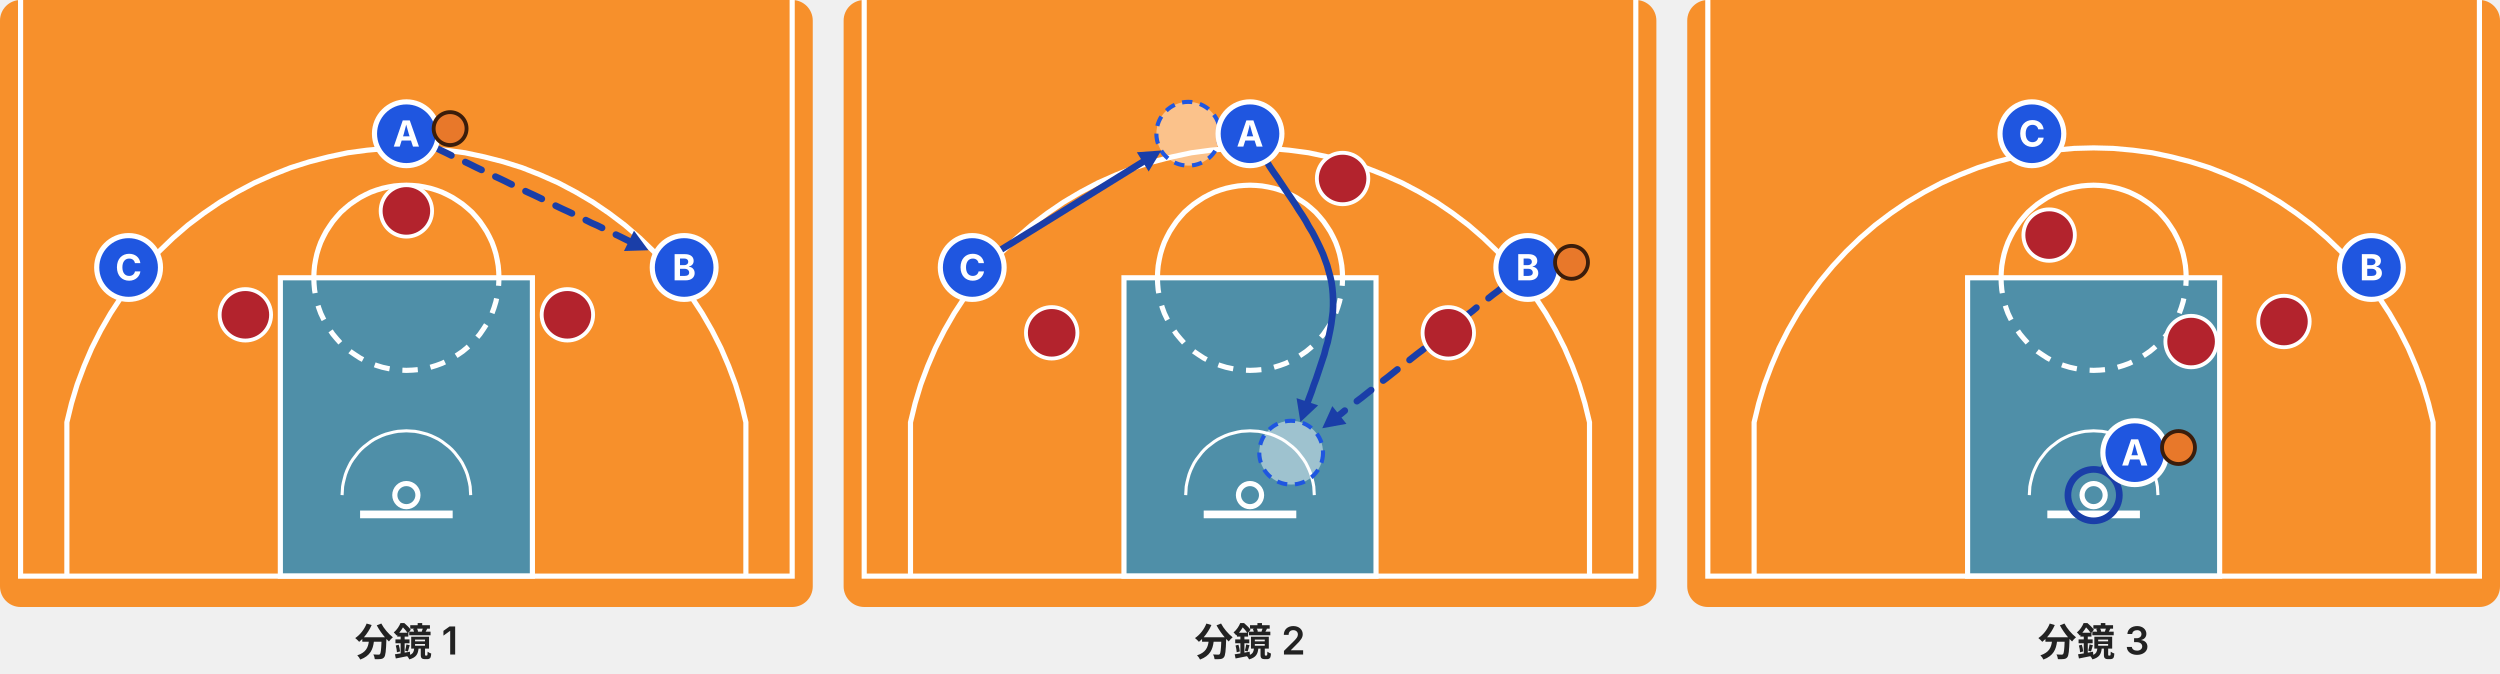
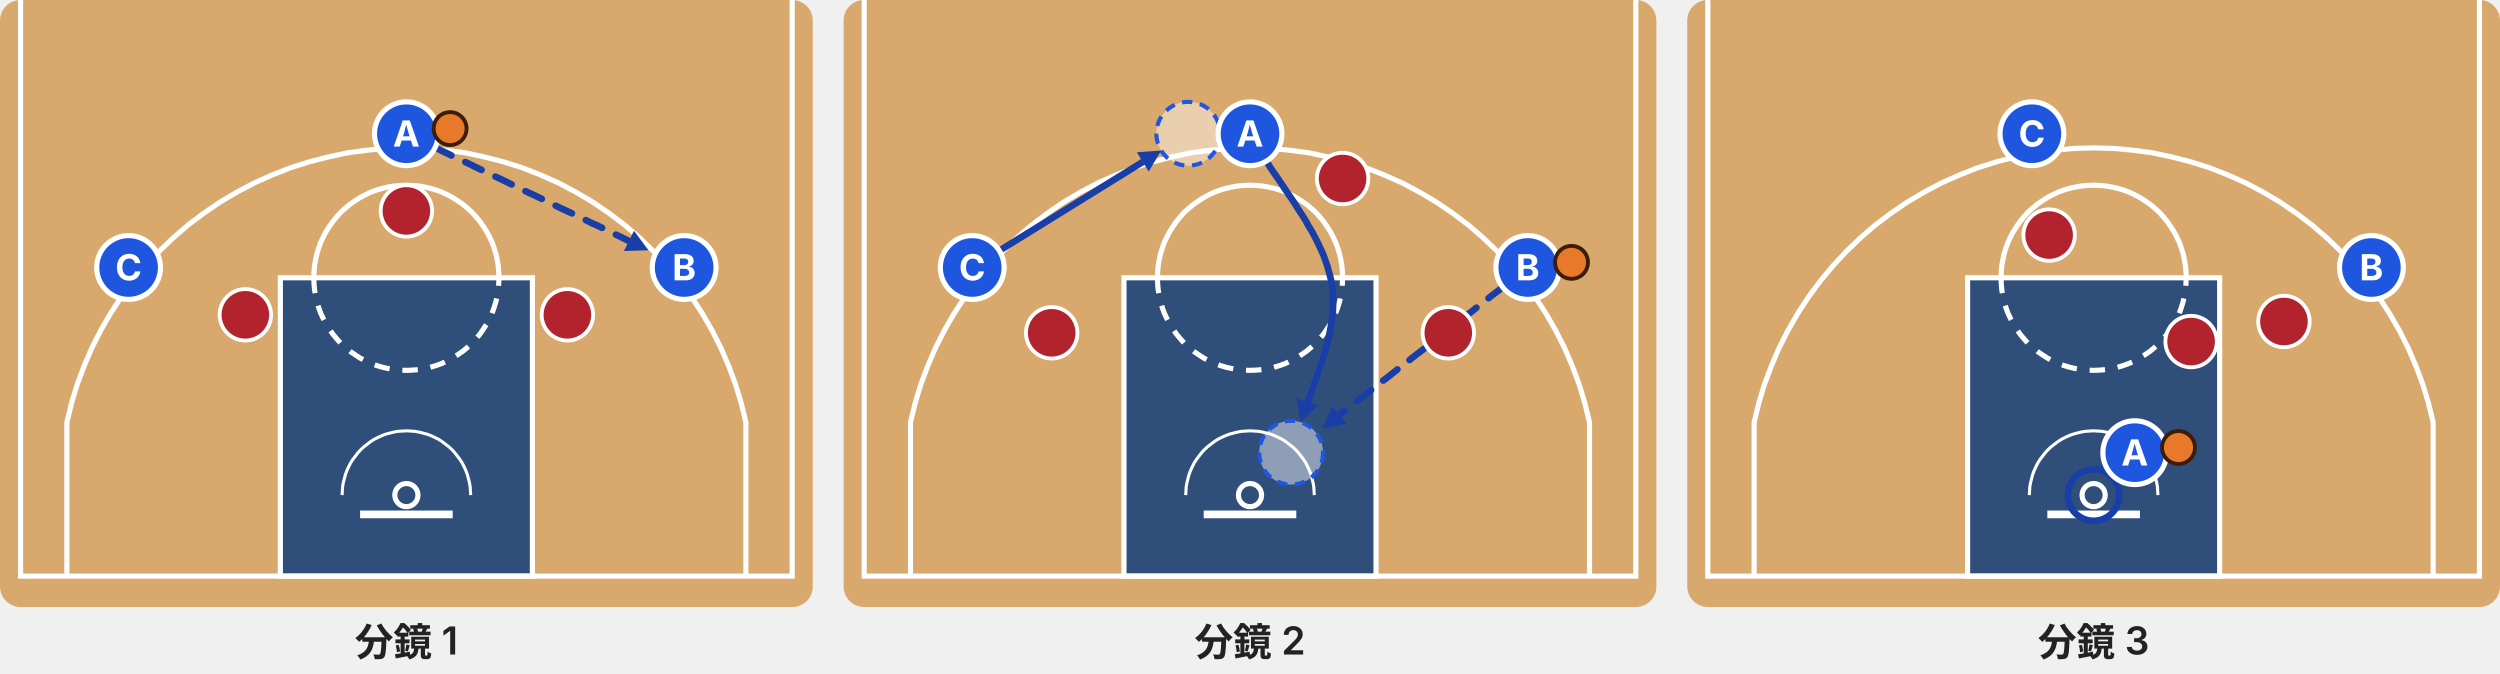
<svg xmlns="http://www.w3.org/2000/svg" viewBox="0 0 972.0 262.0" width="972.0" height="262.0" font-family="-apple-system, 'PingFang TC', 'Noto Sans TC', sans-serif">
  <g transform="translate(0,0)">
-     <rect width="316.0" height="236.0" rx="8" fill="#f7902b" />
-     <rect x="109.0" y="108.0" width="98.0" height="116.0" fill="#4f8fa8" stroke="#ffffff" stroke-width="2" />
+     <rect width="316.0" height="236.0" rx="8" fill="#d9a86c" />
+     <rect x="109.0" y="108.0" width="98.0" height="116.0" fill="#2f4f7a" stroke="#ffffff" stroke-width="2" />
    <polyline points="8.0,0.0 8.0,224.0 308.0,224.0 308.0,0.0" fill="none" stroke="#ffffff" stroke-width="2" />
    <polyline points="194.0,108.0 193.9,105.6 193.7,103.3 193.3,101.0 192.8,98.7 192.1,96.4 191.3,94.2 190.3,92.1 189.2,90.0 187.9,88.0 186.6,86.1 185.1,84.3 183.5,82.5 181.7,80.9 179.9,79.4 178.0,78.1 176.0,76.8 173.9,75.7 171.8,74.7 169.6,73.9 167.3,73.2 165.0,72.7 162.7,72.3 160.4,72.1 158.0,72.0 155.6,72.1 153.3,72.3 151.0,72.7 148.7,73.2 146.4,73.9 144.2,74.7 142.1,75.7 140.0,76.8 138.0,78.1 136.1,79.4 134.3,80.9 132.5,82.5 130.9,84.3 129.4,86.1 128.1,88.0 126.8,90.0 125.7,92.1 124.7,94.2 123.9,96.4 123.2,98.7 122.7,101.0 122.3,103.3 122.1,105.6 122.0,108.0" fill="none" stroke="#ffffff" stroke-width="2" />
    <polyline points="122.0,108.0 122.1,110.4 122.3,112.7 122.7,115.0 123.2,117.3 123.9,119.6 124.7,121.8 125.7,123.9 126.8,126.0 128.1,128.0 129.4,129.9 130.9,131.7 132.5,133.5 134.3,135.1 136.1,136.6 138.0,137.9 140.0,139.2 142.1,140.3 144.2,141.3 146.4,142.1 148.7,142.8 151.0,143.3 153.3,143.7 155.6,143.9 158.0,144.0 160.4,143.9 162.7,143.7 165.0,143.3 167.3,142.8 169.6,142.1 171.8,141.3 173.9,140.3 176.0,139.2 178.0,137.9 179.9,136.6 181.7,135.1 183.5,133.5 185.1,131.7 186.6,129.9 187.9,128.0 189.2,126.0 190.3,123.9 191.3,121.8 192.1,119.6 192.8,117.3 193.3,115.0 193.7,112.7 193.9,110.4 194.0,108.0" fill="none" stroke="#ffffff" stroke-width="2" stroke-dasharray="6 5" />
    <polyline points="290.0,224.0 290.0,164.2 288.2,156.8 286.0,149.5 283.3,142.3 280.3,135.3 276.8,128.4 273.0,121.8 268.8,115.4 264.3,109.3 259.4,103.4 254.2,97.8 248.7,92.5 242.9,87.5 236.8,82.9 230.5,78.6 223.9,74.7 217.1,71.1 210.1,68.0 203.0,65.2 195.7,62.9 188.3,61.0 180.8,59.4 173.3,58.4 165.6,57.7 158.0,57.5 150.4,57.7 142.7,58.4 135.2,59.4 127.7,61.0 120.3,62.9 113.0,65.2 105.9,68.0 98.9,71.1 92.1,74.7 85.5,78.6 79.2,82.9 73.1,87.5 67.3,92.5 61.8,97.8 56.6,103.4 51.7,109.3 47.2,115.4 43.0,121.8 39.2,128.4 35.7,135.3 32.7,142.3 30.0,149.5 27.8,156.8 26.0,164.2 26.0,224.0" fill="none" stroke="#ffffff" stroke-width="2" />
    <polyline points="183.0,192.5 182.9,190.9 182.8,189.2 182.5,187.6 182.1,186.0 181.7,184.5 181.1,182.9 180.4,181.4 179.7,180.0 178.8,178.6 177.8,177.3 176.8,176.0 175.7,174.8 174.5,173.7 173.2,172.7 171.9,171.7 170.5,170.8 169.1,170.1 167.6,169.4 166.0,168.8 164.5,168.4 162.9,168.0 161.3,167.7 159.6,167.6 158.0,167.5 156.4,167.6 154.7,167.7 153.1,168.0 151.5,168.4 150.0,168.8 148.4,169.4 146.9,170.1 145.5,170.8 144.1,171.7 142.8,172.7 141.5,173.7 140.3,174.8 139.2,176.0 138.2,177.3 137.2,178.6 136.3,180.0 135.6,181.4 134.9,182.9 134.3,184.5 133.9,186.0 133.5,187.6 133.2,189.2 133.1,190.9 133.0,192.5" fill="none" stroke="#ffffff" stroke-width="1.2" />
    <line x1="140.0" y1="200.0" x2="176.0" y2="200.0" stroke="#ffffff" stroke-width="3" />
    <circle cx="158.0" cy="192.5" r="4.5" fill="none" stroke="#ffffff" stroke-width="2" />
    <polyline points="169.2,57.4 169.3,57.4 171.5,58.5 173.8,59.6 176.0,60.7 178.3,61.8 180.5,62.8 182.8,63.9 185.0,65.0 187.3,66.1 189.5,67.2 191.8,68.3 194.0,69.3 196.3,70.4 198.5,71.5 200.8,72.6 203.0,73.7 205.3,74.8 207.5,75.8 209.8,76.9 212.0,78.0 214.3,79.1 216.5,80.2 218.8,81.3 221.0,82.3 223.3,83.4 225.5,84.5 227.8,85.6 230.0,86.7 232.3,87.7 234.5,88.8 236.8,89.9 239.0,91.0 241.3,92.1 243.5,93.2 245.8,94.3 246.0,94.4" fill="none" stroke="#1a3ea8" stroke-width="2.6" stroke-linecap="round" stroke-linejoin="round" stroke-dasharray="7 6" />
    <polygon points="252.1,97.3 246.5,89.7 242.6,97.6" fill="#1a3ea8" />
    <circle cx="158.0" cy="82.0" r="10.0" fill="#b3232d" stroke="#fff" stroke-width="1.5" />
    <circle cx="220.6" cy="122.4" r="10.0" fill="#b3232d" stroke="#fff" stroke-width="1.5" />
    <circle cx="95.4" cy="122.4" r="10.0" fill="#b3232d" stroke="#fff" stroke-width="1.5" />
    <circle cx="158.0" cy="52.0" r="12.4" fill="#1f56e0" stroke="#fff" stroke-width="2" />
    <text x="158.0" y="57.0" font-size="14" font-weight="700" fill="#fff" text-anchor="middle">A</text>
    <circle cx="266.0" cy="104.0" r="12.4" fill="#1f56e0" stroke="#fff" stroke-width="2" />
    <text x="266.0" y="109.0" font-size="14" font-weight="700" fill="#fff" text-anchor="middle">B</text>
    <circle cx="50.0" cy="104.0" r="12.4" fill="#1f56e0" stroke="#fff" stroke-width="2" />
    <text x="50.0" y="109.0" font-size="14" font-weight="700" fill="#fff" text-anchor="middle">C</text>
    <circle cx="175.0" cy="50.0" r="6.4" fill="#e8782a" stroke="#3b1d0b" stroke-width="1.5" />
    <text x="158.0" y="255.0" font-size="15" font-weight="600" fill="#222" text-anchor="middle">分鏡 1</text>
  </g>
  <g transform="translate(328,0)">
-     <rect width="316.0" height="236.0" rx="8" fill="#f7902b" />
-     <rect x="109.0" y="108.0" width="98.0" height="116.0" fill="#4f8fa8" stroke="#ffffff" stroke-width="2" />
+     <rect width="316.0" height="236.0" rx="8" fill="#d9a86c" />
+     <rect x="109.0" y="108.0" width="98.0" height="116.0" fill="#2f4f7a" stroke="#ffffff" stroke-width="2" />
    <polyline points="8.0,0.0 8.0,224.0 308.0,224.0 308.0,0.0" fill="none" stroke="#ffffff" stroke-width="2" />
    <polyline points="194.0,108.0 193.9,105.6 193.7,103.3 193.3,101.0 192.8,98.7 192.1,96.4 191.3,94.2 190.3,92.1 189.2,90.0 187.9,88.0 186.6,86.1 185.1,84.3 183.5,82.5 181.7,80.9 179.9,79.4 178.0,78.1 176.0,76.8 173.9,75.7 171.8,74.7 169.6,73.9 167.3,73.2 165.0,72.7 162.7,72.3 160.4,72.1 158.0,72.0 155.6,72.1 153.3,72.3 151.0,72.7 148.7,73.2 146.4,73.9 144.2,74.7 142.1,75.7 140.0,76.8 138.0,78.1 136.1,79.4 134.3,80.9 132.5,82.5 130.9,84.3 129.4,86.1 128.1,88.0 126.8,90.0 125.7,92.1 124.7,94.2 123.9,96.4 123.2,98.7 122.7,101.0 122.3,103.3 122.1,105.6 122.0,108.0" fill="none" stroke="#ffffff" stroke-width="2" />
    <polyline points="122.0,108.0 122.1,110.4 122.3,112.7 122.7,115.0 123.2,117.3 123.9,119.6 124.7,121.8 125.7,123.9 126.8,126.0 128.1,128.0 129.4,129.9 130.9,131.7 132.5,133.5 134.3,135.1 136.1,136.6 138.0,137.9 140.0,139.2 142.1,140.3 144.2,141.3 146.4,142.1 148.7,142.8 151.0,143.3 153.3,143.7 155.6,143.9 158.0,144.0 160.4,143.9 162.7,143.7 165.0,143.3 167.3,142.8 169.6,142.1 171.8,141.3 173.9,140.3 176.0,139.2 178.0,137.9 179.9,136.6 181.7,135.1 183.5,133.5 185.1,131.7 186.6,129.9 187.9,128.0 189.2,126.0 190.3,123.9 191.3,121.8 192.1,119.6 192.8,117.3 193.3,115.0 193.7,112.7 193.9,110.4 194.0,108.0" fill="none" stroke="#ffffff" stroke-width="2" stroke-dasharray="6 5" />
    <polyline points="290.0,224.0 290.0,164.2 288.2,156.8 286.0,149.5 283.3,142.3 280.3,135.3 276.8,128.4 273.0,121.8 268.8,115.4 264.3,109.3 259.4,103.4 254.2,97.8 248.7,92.5 242.9,87.5 236.8,82.9 230.5,78.6 223.9,74.7 217.1,71.1 210.1,68.0 203.0,65.2 195.7,62.9 188.3,61.0 180.8,59.4 173.3,58.4 165.6,57.7 158.0,57.5 150.4,57.7 142.7,58.4 135.2,59.4 127.7,61.0 120.3,62.9 113.0,65.2 105.9,68.0 98.9,71.1 92.1,74.7 85.5,78.6 79.2,82.9 73.1,87.5 67.3,92.5 61.8,97.8 56.6,103.4 51.7,109.3 47.2,115.4 43.0,121.8 39.2,128.4 35.7,135.3 32.7,142.3 30.0,149.5 27.8,156.8 26.0,164.2 26.0,224.0" fill="none" stroke="#ffffff" stroke-width="2" />
    <polyline points="183.0,192.5 182.9,190.9 182.8,189.2 182.5,187.6 182.1,186.0 181.7,184.5 181.1,182.9 180.4,181.4 179.7,180.0 178.8,178.6 177.8,177.3 176.8,176.0 175.7,174.8 174.5,173.7 173.2,172.7 171.9,171.7 170.5,170.8 169.1,170.1 167.6,169.4 166.0,168.8 164.5,168.4 162.9,168.0 161.3,167.7 159.6,167.6 158.0,167.5 156.4,167.6 154.7,167.7 153.1,168.0 151.5,168.4 150.0,168.8 148.4,169.4 146.9,170.1 145.5,170.8 144.1,171.7 142.8,172.7 141.5,173.7 140.3,174.8 139.2,176.0 138.2,177.3 137.2,178.6 136.3,180.0 135.6,181.4 134.9,182.9 134.3,184.5 133.9,186.0 133.5,187.6 133.2,189.2 133.1,190.9 133.0,192.5" fill="none" stroke="#ffffff" stroke-width="1.2" />
    <line x1="140.0" y1="200.0" x2="176.0" y2="200.0" stroke="#ffffff" stroke-width="3" />
    <circle cx="158.0" cy="192.5" r="4.5" fill="none" stroke="#ffffff" stroke-width="2" />
    <circle cx="174.0" cy="176.0" r="12.4" fill="#ffffff" fill-opacity="0.45" stroke="#1f56e0" stroke-width="1.6" stroke-dasharray="4 3" />
    <circle cx="134.0" cy="52.0" r="12.4" fill="#ffffff" fill-opacity="0.45" stroke="#1f56e0" stroke-width="1.6" stroke-dasharray="4 3" />
    <polyline points="164.3,62.6 164.4,62.6 165.7,64.8 167.1,66.9 168.6,69.0 170.0,71.1 171.4,73.2 172.8,75.3 174.3,77.5 175.7,79.6 177.0,81.7 178.4,83.8 179.7,85.9 180.9,88.1 182.2,90.2 183.3,92.3 184.4,94.5 185.4,96.6 186.4,98.8 187.2,101.0 188.0,103.2 188.6,105.4 189.2,107.6 189.7,109.8 190.0,112.0 190.2,114.3 190.3,116.6 190.3,118.9 190.2,121.2 189.9,123.6 189.6,125.9 189.2,128.2 188.7,130.6 188.2,133.0 187.5,135.3 186.9,137.7 186.1,140.1 185.3,142.5 184.5,144.9 183.7,147.3 182.8,149.7 182.0,152.1 181.1,154.5 180.2,156.9 179.9,157.7" fill="none" stroke="#1a3ea8" stroke-width="2.6" stroke-linecap="round" stroke-linejoin="round" />
    <polygon points="177.6,164.1 184.5,157.6 176.1,154.8" fill="#1a3ea8" />
    <polyline points="60.5,97.5 62.6,96.2 64.7,94.9 66.8,93.6 68.9,92.3 71.0,91.0 73.1,89.7 75.2,88.4 77.3,87.1 79.4,85.8 81.5,84.5 83.6,83.2 85.7,81.9 87.8,80.6 89.9,79.3 92.0,78.0 94.1,76.7 96.2,75.4 98.3,74.1 100.4,72.8 102.5,71.5 104.6,70.2 106.7,68.9 108.8,67.6 110.9,66.3 113.0,65.0 115.1,63.7 117.2,62.4 117.7,62.1" fill="none" stroke="#1a3ea8" stroke-width="2.6" stroke-linecap="round" stroke-linejoin="round" />
    <polygon points="123.5,58.5 114.0,59.2 118.6,66.7" fill="#1a3ea8" />
    <polyline points="256.2,111.6 256.2,111.7 254.3,113.2 252.3,114.7 250.3,116.3 248.4,117.8 246.4,119.3 244.5,120.9 242.5,122.4 240.6,123.9 238.6,125.4 236.6,127.0 234.7,128.5 232.7,130.0 230.8,131.6 228.8,133.1 226.9,134.6 224.9,136.2 222.9,137.7 221.0,139.2 219.0,140.8 217.1,142.3 215.1,143.8 213.1,145.4 211.2,146.9 209.2,148.4 207.3,150.0 205.3,151.5 203.4,153.0 201.4,154.6 199.4,156.1 197.5,157.6 195.5,159.1 193.6,160.7 191.6,162.2 191.5,162.3" fill="none" stroke="#1a3ea8" stroke-width="2.6" stroke-linecap="round" stroke-linejoin="round" stroke-dasharray="7 6" />
    <polygon points="186.1,166.5 195.5,164.8 190.0,157.9" fill="#1a3ea8" />
    <circle cx="194.0" cy="69.4" r="10.0" fill="#b3232d" stroke="#fff" stroke-width="1.5" />
    <circle cx="235.1" cy="129.4" r="10.0" fill="#b3232d" stroke="#fff" stroke-width="1.5" />
    <circle cx="80.9" cy="129.4" r="10.0" fill="#b3232d" stroke="#fff" stroke-width="1.5" />
    <circle cx="158.0" cy="52.0" r="12.4" fill="#1f56e0" stroke="#fff" stroke-width="2" />
    <text x="158.0" y="57.0" font-size="14" font-weight="700" fill="#fff" text-anchor="middle">A</text>
    <circle cx="266.0" cy="104.0" r="12.4" fill="#1f56e0" stroke="#fff" stroke-width="2" />
    <text x="266.0" y="109.0" font-size="14" font-weight="700" fill="#fff" text-anchor="middle">B</text>
    <circle cx="50.0" cy="104.0" r="12.4" fill="#1f56e0" stroke="#fff" stroke-width="2" />
    <text x="50.0" y="109.0" font-size="14" font-weight="700" fill="#fff" text-anchor="middle">C</text>
    <circle cx="283.0" cy="102.0" r="6.4" fill="#e8782a" stroke="#3b1d0b" stroke-width="1.5" />
    <text x="158.0" y="255.0" font-size="15" font-weight="600" fill="#222" text-anchor="middle">分鏡 2</text>
  </g>
  <g transform="translate(656,0)">
-     <rect width="316.0" height="236.0" rx="8" fill="#f7902b" />
-     <rect x="109.0" y="108.0" width="98.0" height="116.0" fill="#4f8fa8" stroke="#ffffff" stroke-width="2" />
+     <rect width="316.0" height="236.0" rx="8" fill="#d9a86c" />
+     <rect x="109.0" y="108.0" width="98.0" height="116.0" fill="#2f4f7a" stroke="#ffffff" stroke-width="2" />
    <polyline points="8.0,0.0 8.0,224.0 308.0,224.0 308.0,0.0" fill="none" stroke="#ffffff" stroke-width="2" />
    <polyline points="194.0,108.0 193.9,105.6 193.7,103.3 193.3,101.0 192.8,98.7 192.1,96.4 191.3,94.2 190.3,92.1 189.2,90.0 187.9,88.0 186.6,86.1 185.1,84.3 183.5,82.5 181.7,80.9 179.9,79.4 178.0,78.1 176.0,76.8 173.9,75.7 171.8,74.7 169.6,73.9 167.3,73.2 165.0,72.7 162.7,72.3 160.4,72.1 158.0,72.0 155.6,72.1 153.3,72.3 151.0,72.7 148.7,73.2 146.4,73.9 144.2,74.7 142.1,75.7 140.0,76.8 138.0,78.1 136.1,79.4 134.3,80.9 132.5,82.5 130.9,84.3 129.4,86.1 128.1,88.0 126.8,90.0 125.7,92.1 124.7,94.2 123.9,96.4 123.2,98.7 122.7,101.0 122.3,103.3 122.1,105.6 122.0,108.0" fill="none" stroke="#ffffff" stroke-width="2" />
    <polyline points="122.0,108.0 122.1,110.4 122.3,112.7 122.7,115.0 123.2,117.3 123.9,119.6 124.7,121.8 125.7,123.9 126.8,126.0 128.1,128.0 129.4,129.9 130.9,131.7 132.5,133.5 134.3,135.1 136.1,136.6 138.0,137.9 140.0,139.2 142.1,140.3 144.2,141.3 146.4,142.1 148.7,142.8 151.0,143.3 153.3,143.7 155.6,143.9 158.0,144.0 160.4,143.9 162.7,143.7 165.0,143.3 167.3,142.8 169.6,142.1 171.8,141.3 173.9,140.3 176.0,139.2 178.0,137.9 179.9,136.6 181.7,135.1 183.5,133.5 185.1,131.7 186.6,129.9 187.9,128.0 189.2,126.0 190.3,123.9 191.3,121.8 192.1,119.6 192.8,117.3 193.3,115.0 193.7,112.7 193.9,110.4 194.0,108.0" fill="none" stroke="#ffffff" stroke-width="2" stroke-dasharray="6 5" />
    <polyline points="290.0,224.0 290.0,164.2 288.2,156.8 286.0,149.5 283.3,142.3 280.3,135.3 276.8,128.4 273.0,121.8 268.8,115.4 264.3,109.3 259.4,103.4 254.2,97.8 248.7,92.5 242.9,87.5 236.8,82.9 230.5,78.6 223.9,74.7 217.1,71.1 210.1,68.0 203.0,65.2 195.7,62.9 188.3,61.0 180.8,59.4 173.3,58.4 165.6,57.7 158.0,57.5 150.4,57.7 142.7,58.4 135.2,59.4 127.7,61.0 120.3,62.9 113.0,65.2 105.9,68.0 98.9,71.1 92.1,74.7 85.5,78.6 79.2,82.9 73.1,87.5 67.3,92.5 61.8,97.8 56.6,103.4 51.7,109.3 47.2,115.4 43.0,121.8 39.2,128.4 35.7,135.3 32.7,142.3 30.0,149.5 27.8,156.8 26.0,164.2 26.0,224.0" fill="none" stroke="#ffffff" stroke-width="2" />
    <polyline points="183.0,192.5 182.9,190.9 182.8,189.2 182.5,187.6 182.1,186.0 181.7,184.5 181.1,182.9 180.4,181.4 179.7,180.0 178.8,178.6 177.8,177.3 176.8,176.0 175.7,174.8 174.5,173.7 173.2,172.7 171.9,171.7 170.5,170.8 169.1,170.1 167.6,169.4 166.0,168.8 164.5,168.4 162.9,168.0 161.3,167.7 159.6,167.6 158.0,167.5 156.4,167.6 154.7,167.7 153.1,168.0 151.5,168.4 150.0,168.8 148.4,169.4 146.9,170.1 145.5,170.8 144.1,171.7 142.8,172.7 141.5,173.7 140.3,174.8 139.2,176.0 138.2,177.3 137.2,178.6 136.3,180.0 135.6,181.4 134.9,182.9 134.3,184.5 133.9,186.0 133.5,187.6 133.2,189.2 133.1,190.9 133.0,192.5" fill="none" stroke="#ffffff" stroke-width="1.2" />
    <line x1="140.0" y1="200.0" x2="176.0" y2="200.0" stroke="#ffffff" stroke-width="3" />
    <circle cx="158.0" cy="192.5" r="4.5" fill="none" stroke="#ffffff" stroke-width="2" />
    <polyline points="163.0,181.5 161.7,183.2" fill="none" stroke="#1a3ea8" stroke-width="3.6" stroke-linecap="round" stroke-linejoin="round" stroke-dasharray="1 6" />
    <circle cx="158.0" cy="192.5" r="10.0" fill="none" stroke="#1a3ea8" stroke-width="2.6" />
    <circle cx="195.9" cy="132.8" r="10.0" fill="#b3232d" stroke="#fff" stroke-width="1.5" />
    <circle cx="232.0" cy="125.0" r="10.0" fill="#b3232d" stroke="#fff" stroke-width="1.5" />
    <circle cx="140.7" cy="91.4" r="10.0" fill="#b3232d" stroke="#fff" stroke-width="1.5" />
    <circle cx="174.0" cy="176.0" r="12.4" fill="#1f56e0" stroke="#fff" stroke-width="2" />
    <text x="174.0" y="181.0" font-size="14" font-weight="700" fill="#fff" text-anchor="middle">A</text>
    <circle cx="266.0" cy="104.0" r="12.4" fill="#1f56e0" stroke="#fff" stroke-width="2" />
    <text x="266.0" y="109.0" font-size="14" font-weight="700" fill="#fff" text-anchor="middle">B</text>
    <circle cx="134.0" cy="52.0" r="12.4" fill="#1f56e0" stroke="#fff" stroke-width="2" />
    <text x="134.0" y="57.0" font-size="14" font-weight="700" fill="#fff" text-anchor="middle">C</text>
    <circle cx="191.0" cy="174.0" r="6.4" fill="#e8782a" stroke="#3b1d0b" stroke-width="1.5" />
    <text x="158.0" y="255.0" font-size="15" font-weight="600" fill="#222" text-anchor="middle">分鏡 3</text>
  </g>
</svg>
